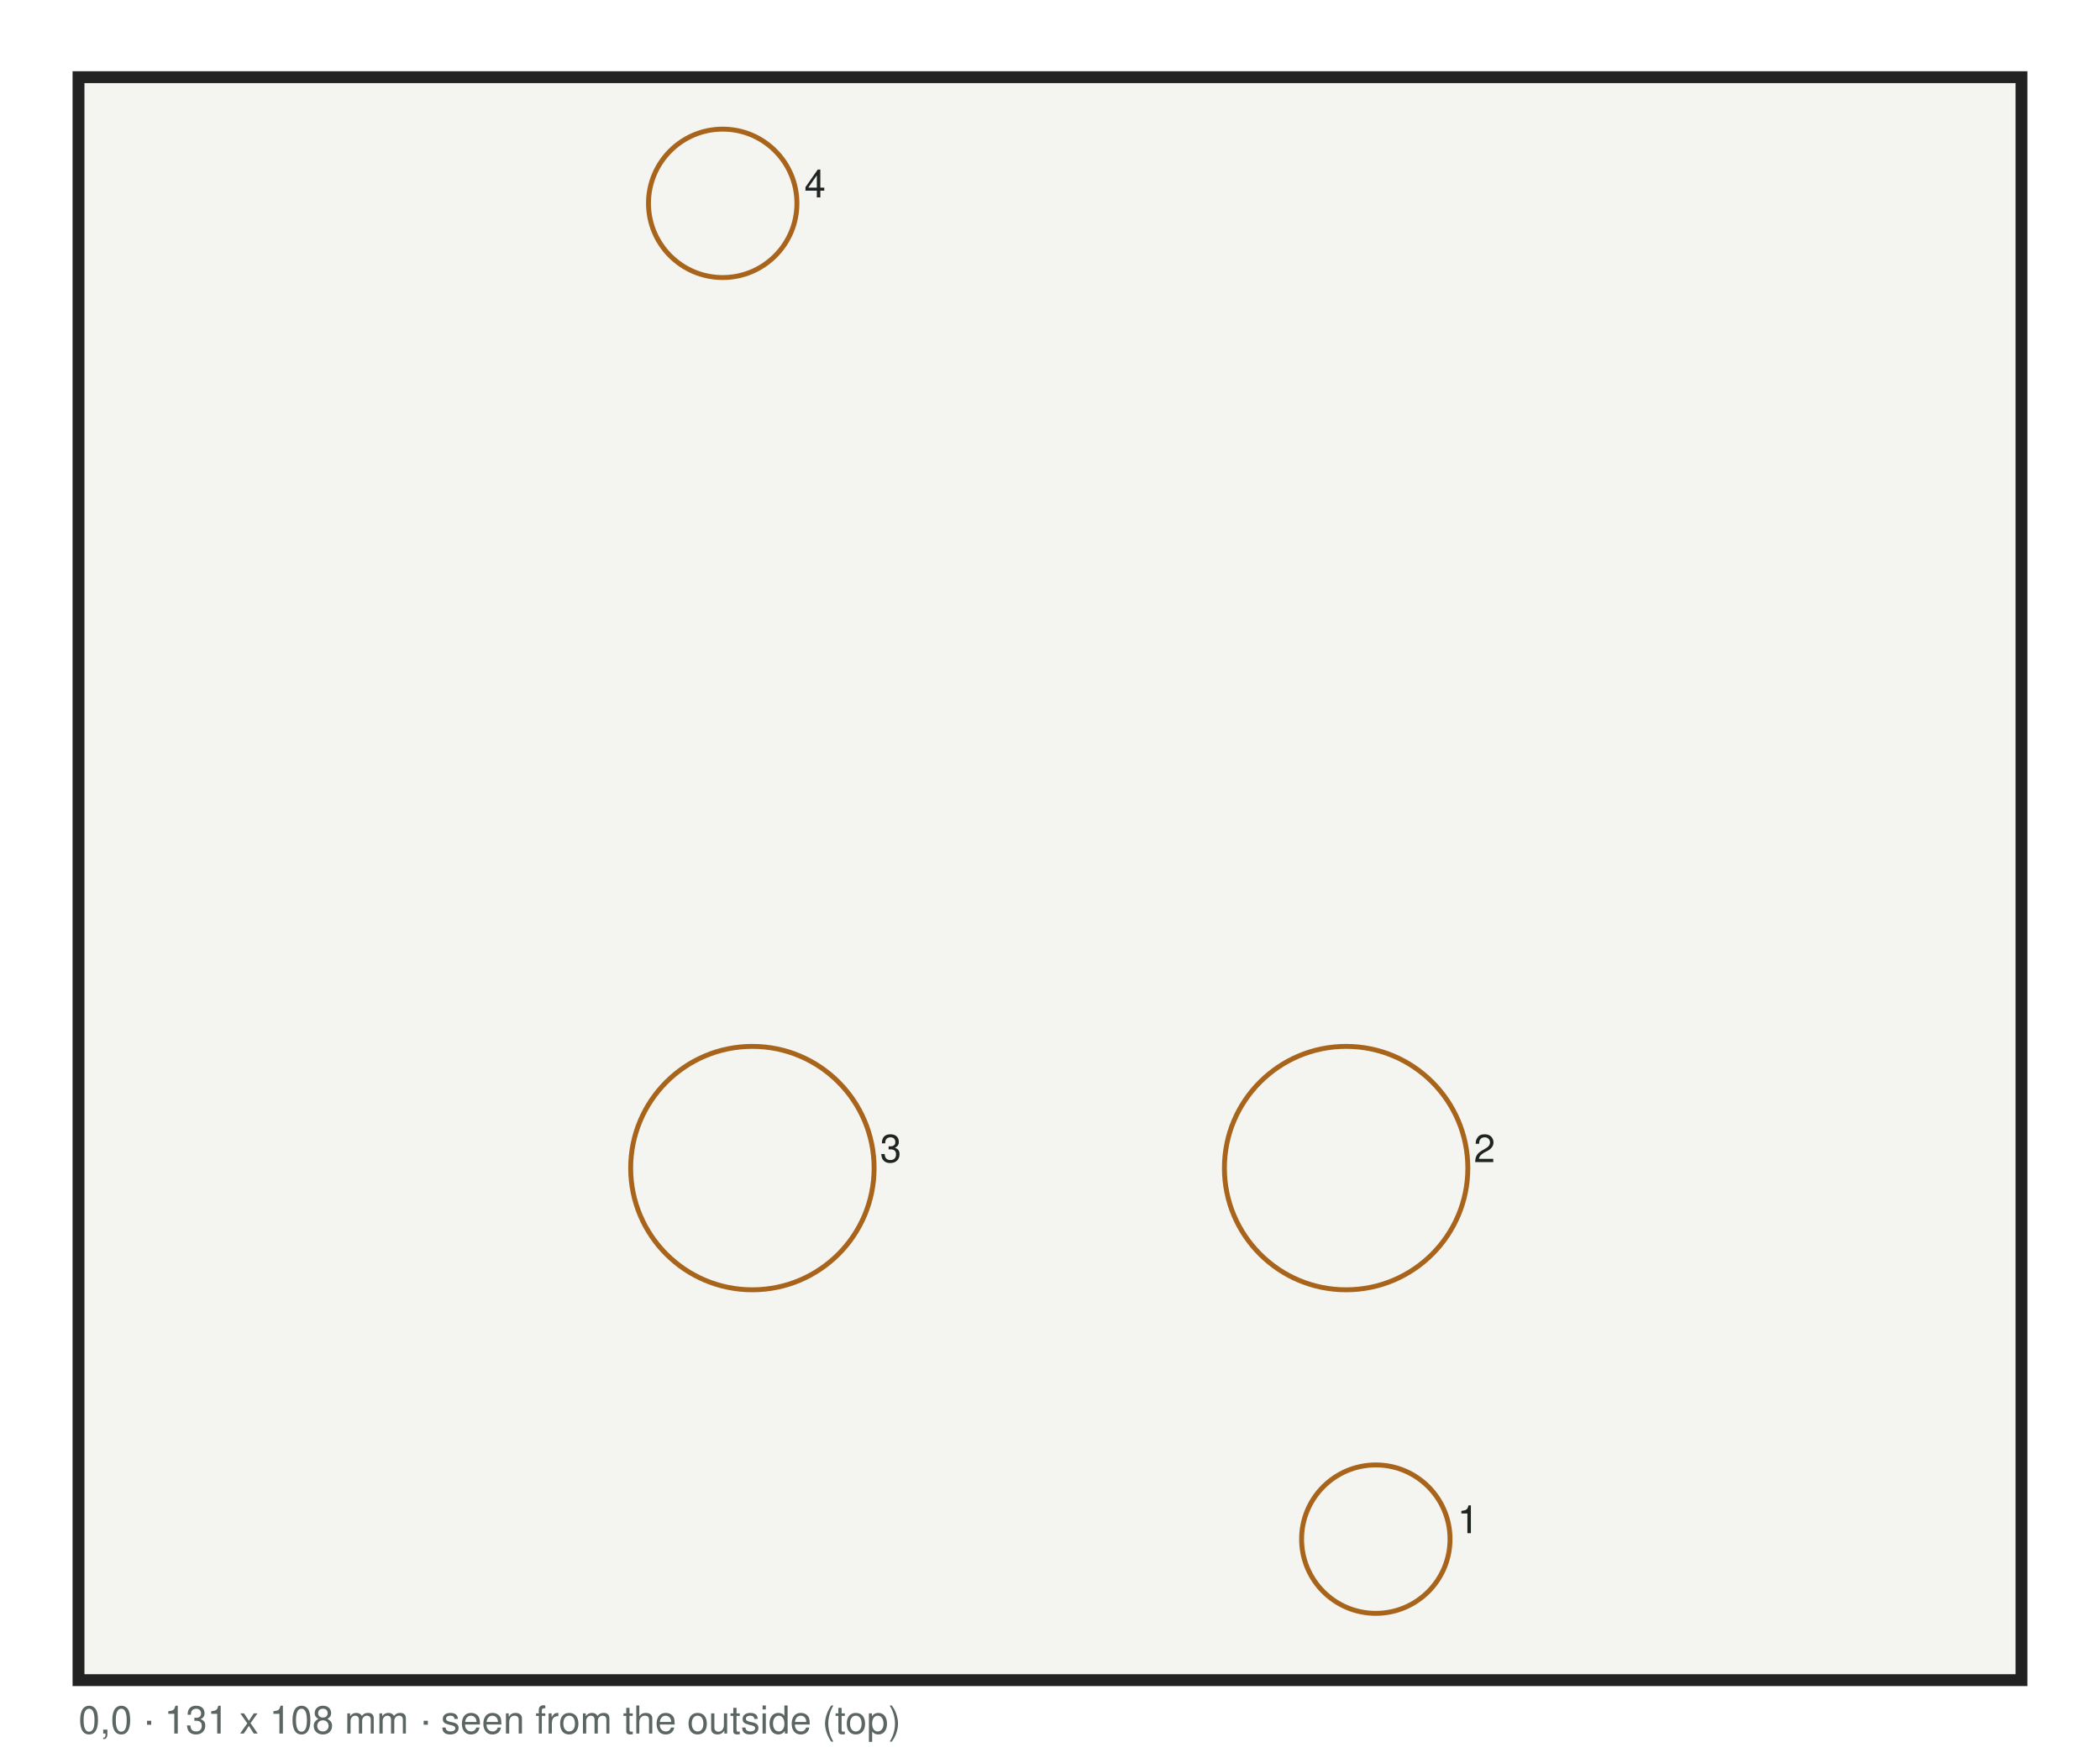
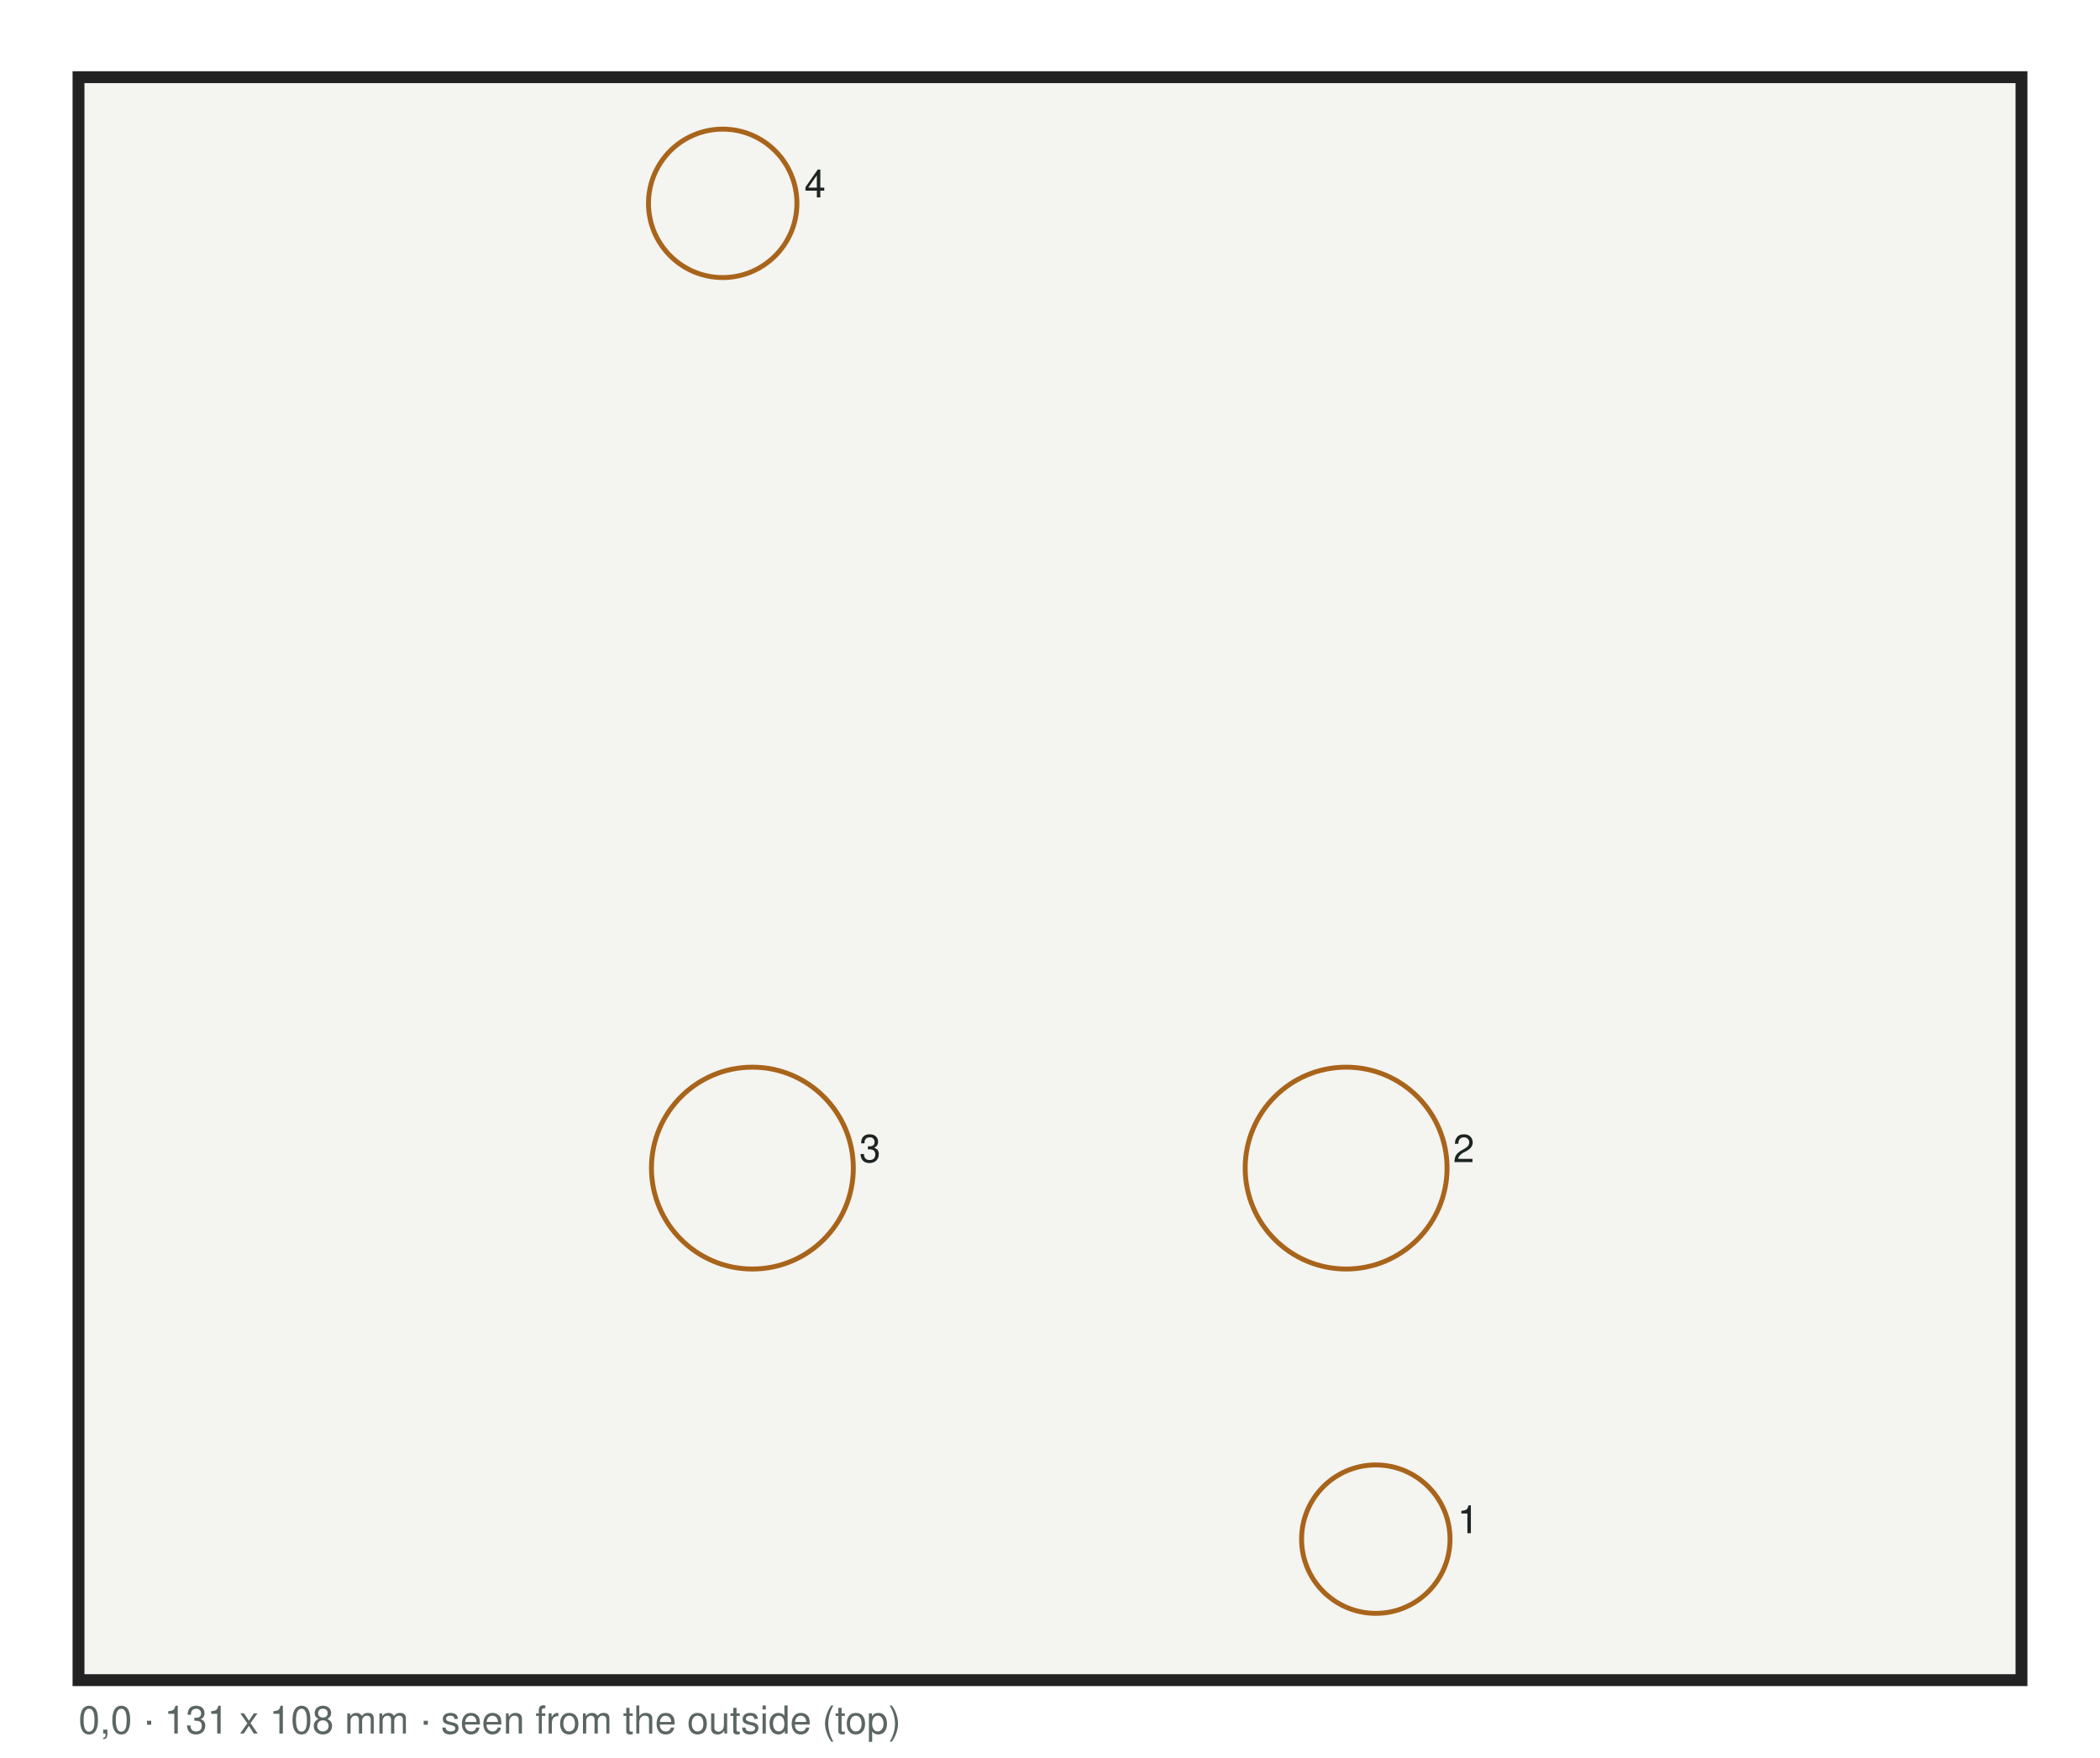
<svg xmlns="http://www.w3.org/2000/svg" viewBox="-5.2 -5.2 141.3 118.4" width="141mm" height="118mm" font-family="Helvetica, Arial, sans-serif">
  <polygon points="130.9,108.0 0.0,108.0 0.0,0.0 130.9,0.0" fill="#f4f4f1" stroke="#222" stroke-width="0.8" />
  <circle cx="87.4" cy="98.5" r="5.0" fill="none" stroke="#a8641a" stroke-width="0.33" />
  <text x="92.9" y="98.1" font-size="2.6" fill="#1d2422">1</text>
-   <circle cx="85.4" cy="73.5" r="8.2" fill="none" stroke="#a8641a" stroke-width="0.33" />
-   <text x="94.0" y="73.1" font-size="2.6" fill="#1d2422">2</text>
-   <circle cx="45.4" cy="73.5" r="8.2" fill="none" stroke="#a8641a" stroke-width="0.33" />
-   <text x="54.0" y="73.1" font-size="2.6" fill="#1d2422">3</text>
+   <circle cx="85.4" cy="73.5" r="6.8" fill="none" stroke="#a8641a" stroke-width="0.33" />
+   <text x="92.6" y="73.1" font-size="2.6" fill="#1d2422">2</text>
+   <circle cx="45.4" cy="73.5" r="6.8" fill="none" stroke="#a8641a" stroke-width="0.33" />
+   <text x="52.6" y="73.1" font-size="2.6" fill="#1d2422">3</text>
  <circle cx="43.4" cy="8.5" r="5.0" fill="none" stroke="#a8641a" stroke-width="0.33" />
  <text x="48.9" y="8.1" font-size="2.6" fill="#1d2422">4</text>
  <text x="0" y="111.6" font-size="2.6" fill="#5b6662">0,0 · 131 x 108 mm · seen from the outside (top)</text>
</svg>
